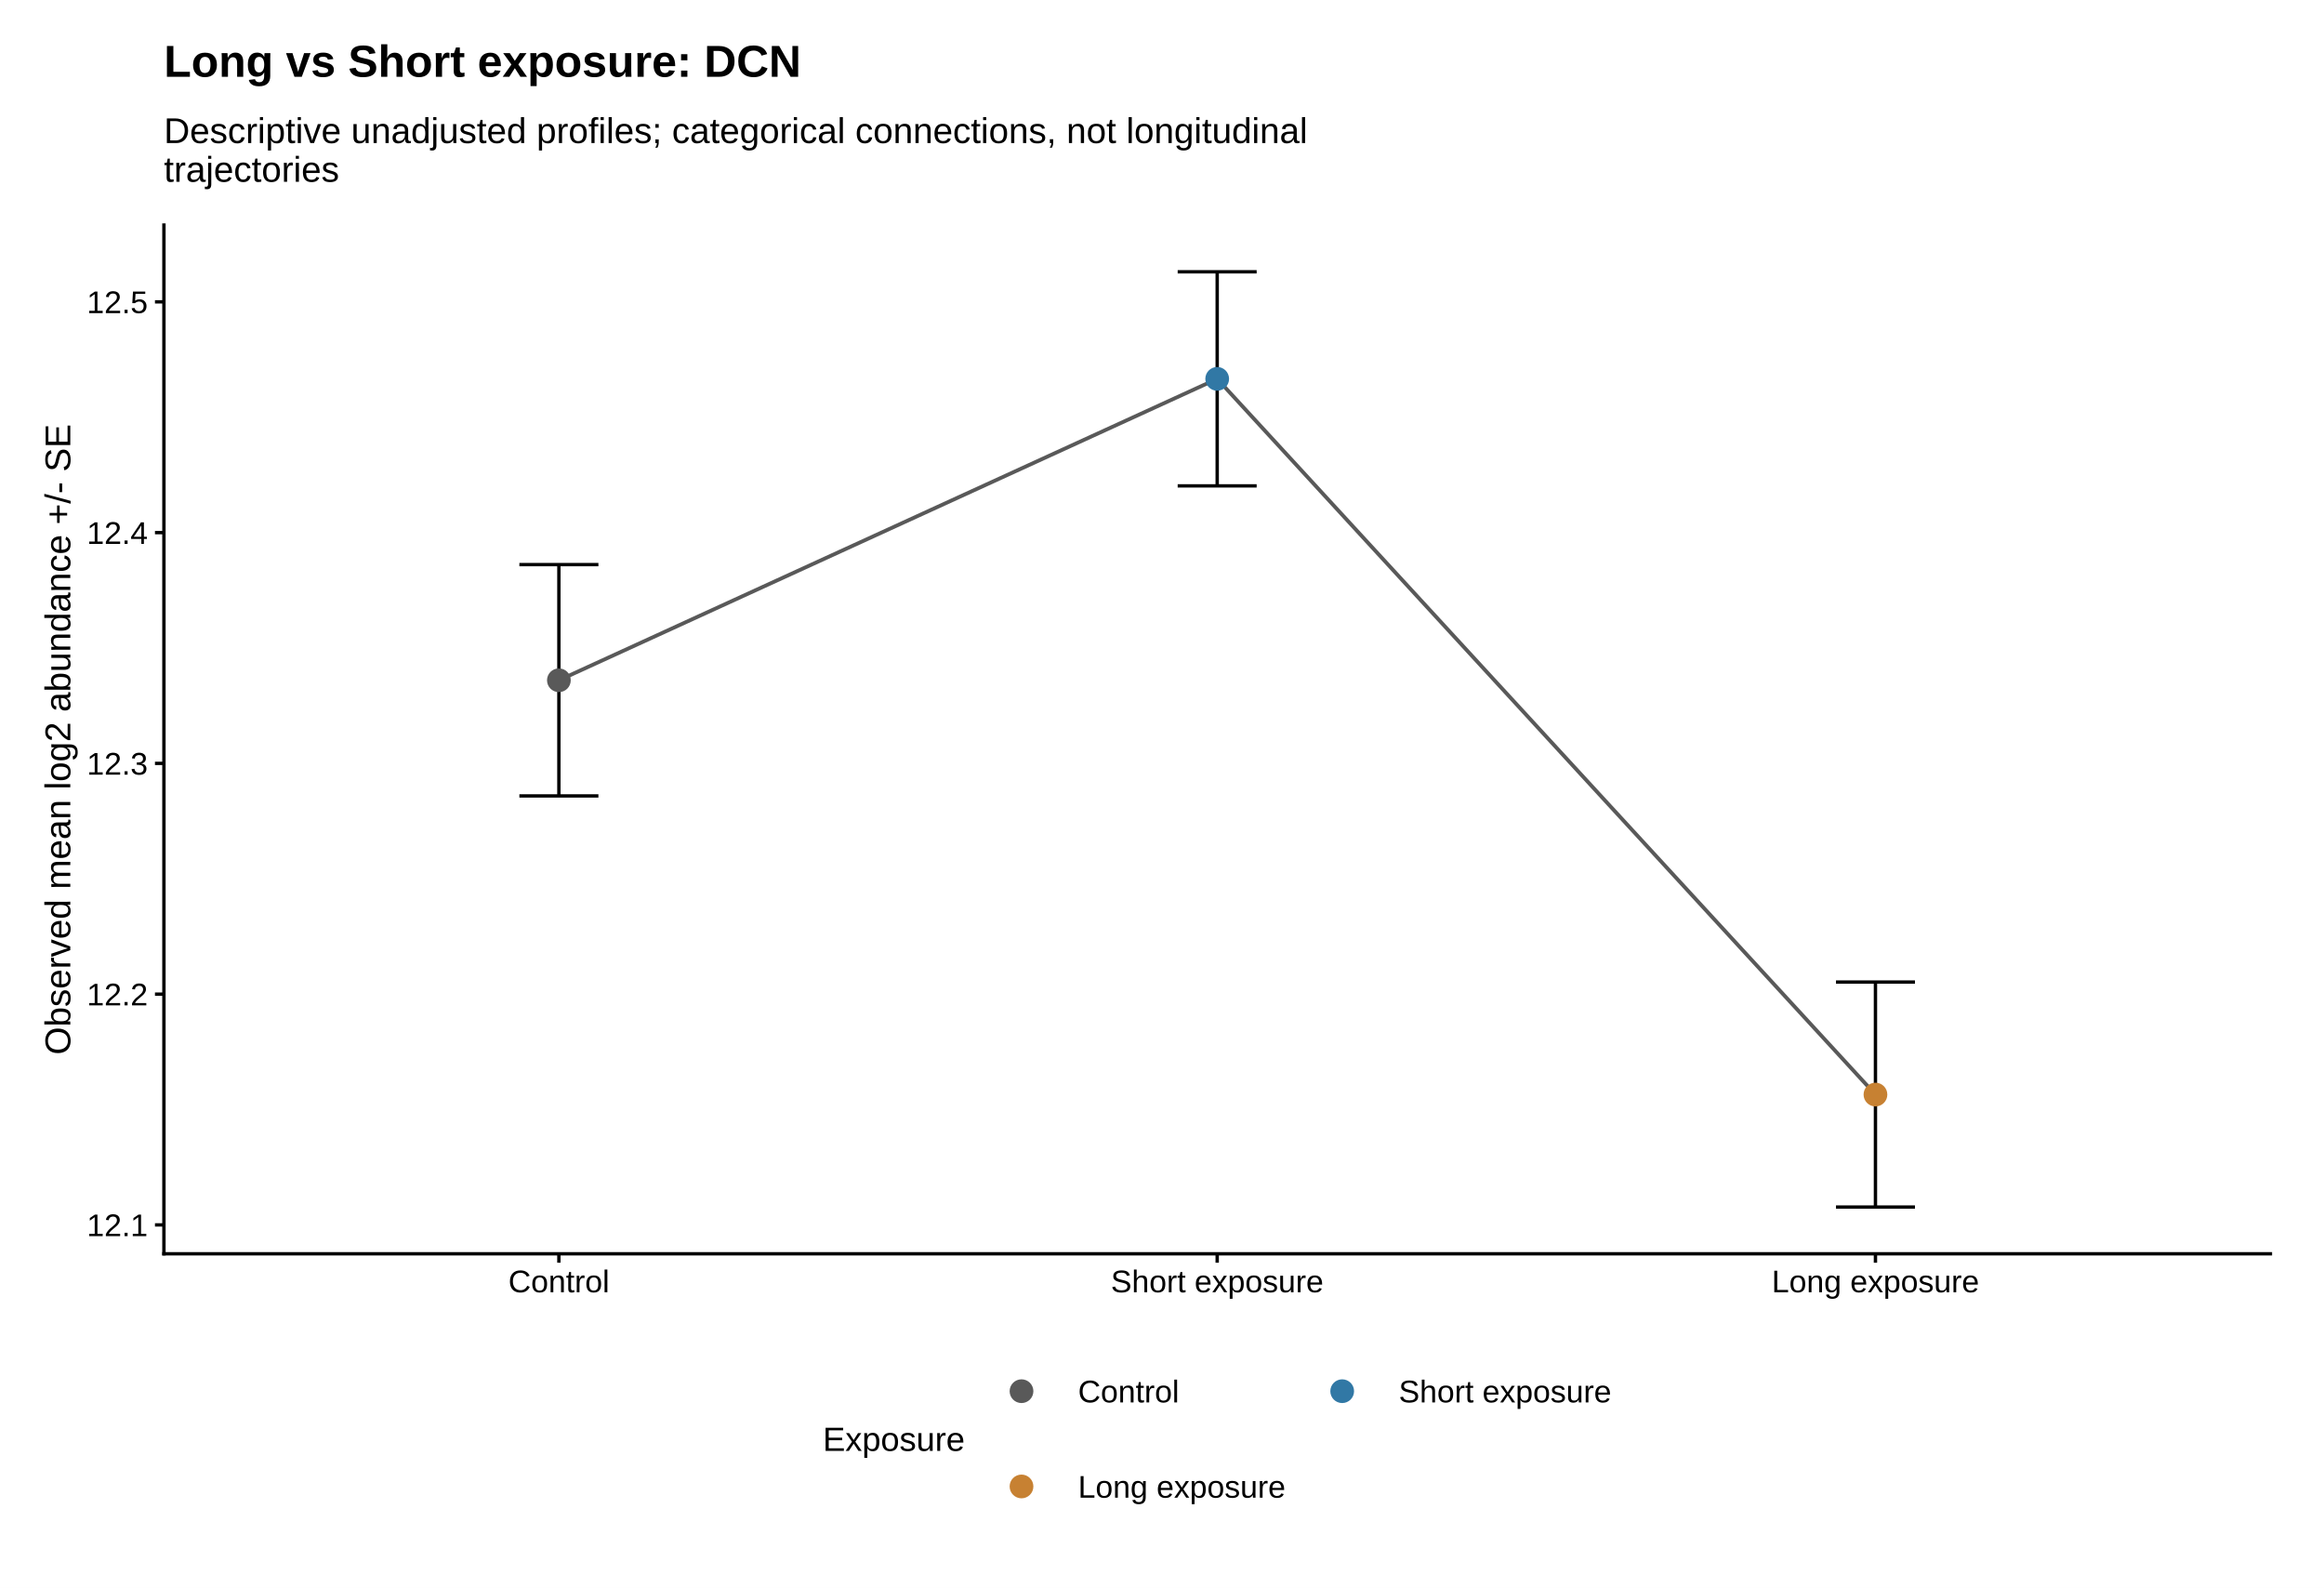
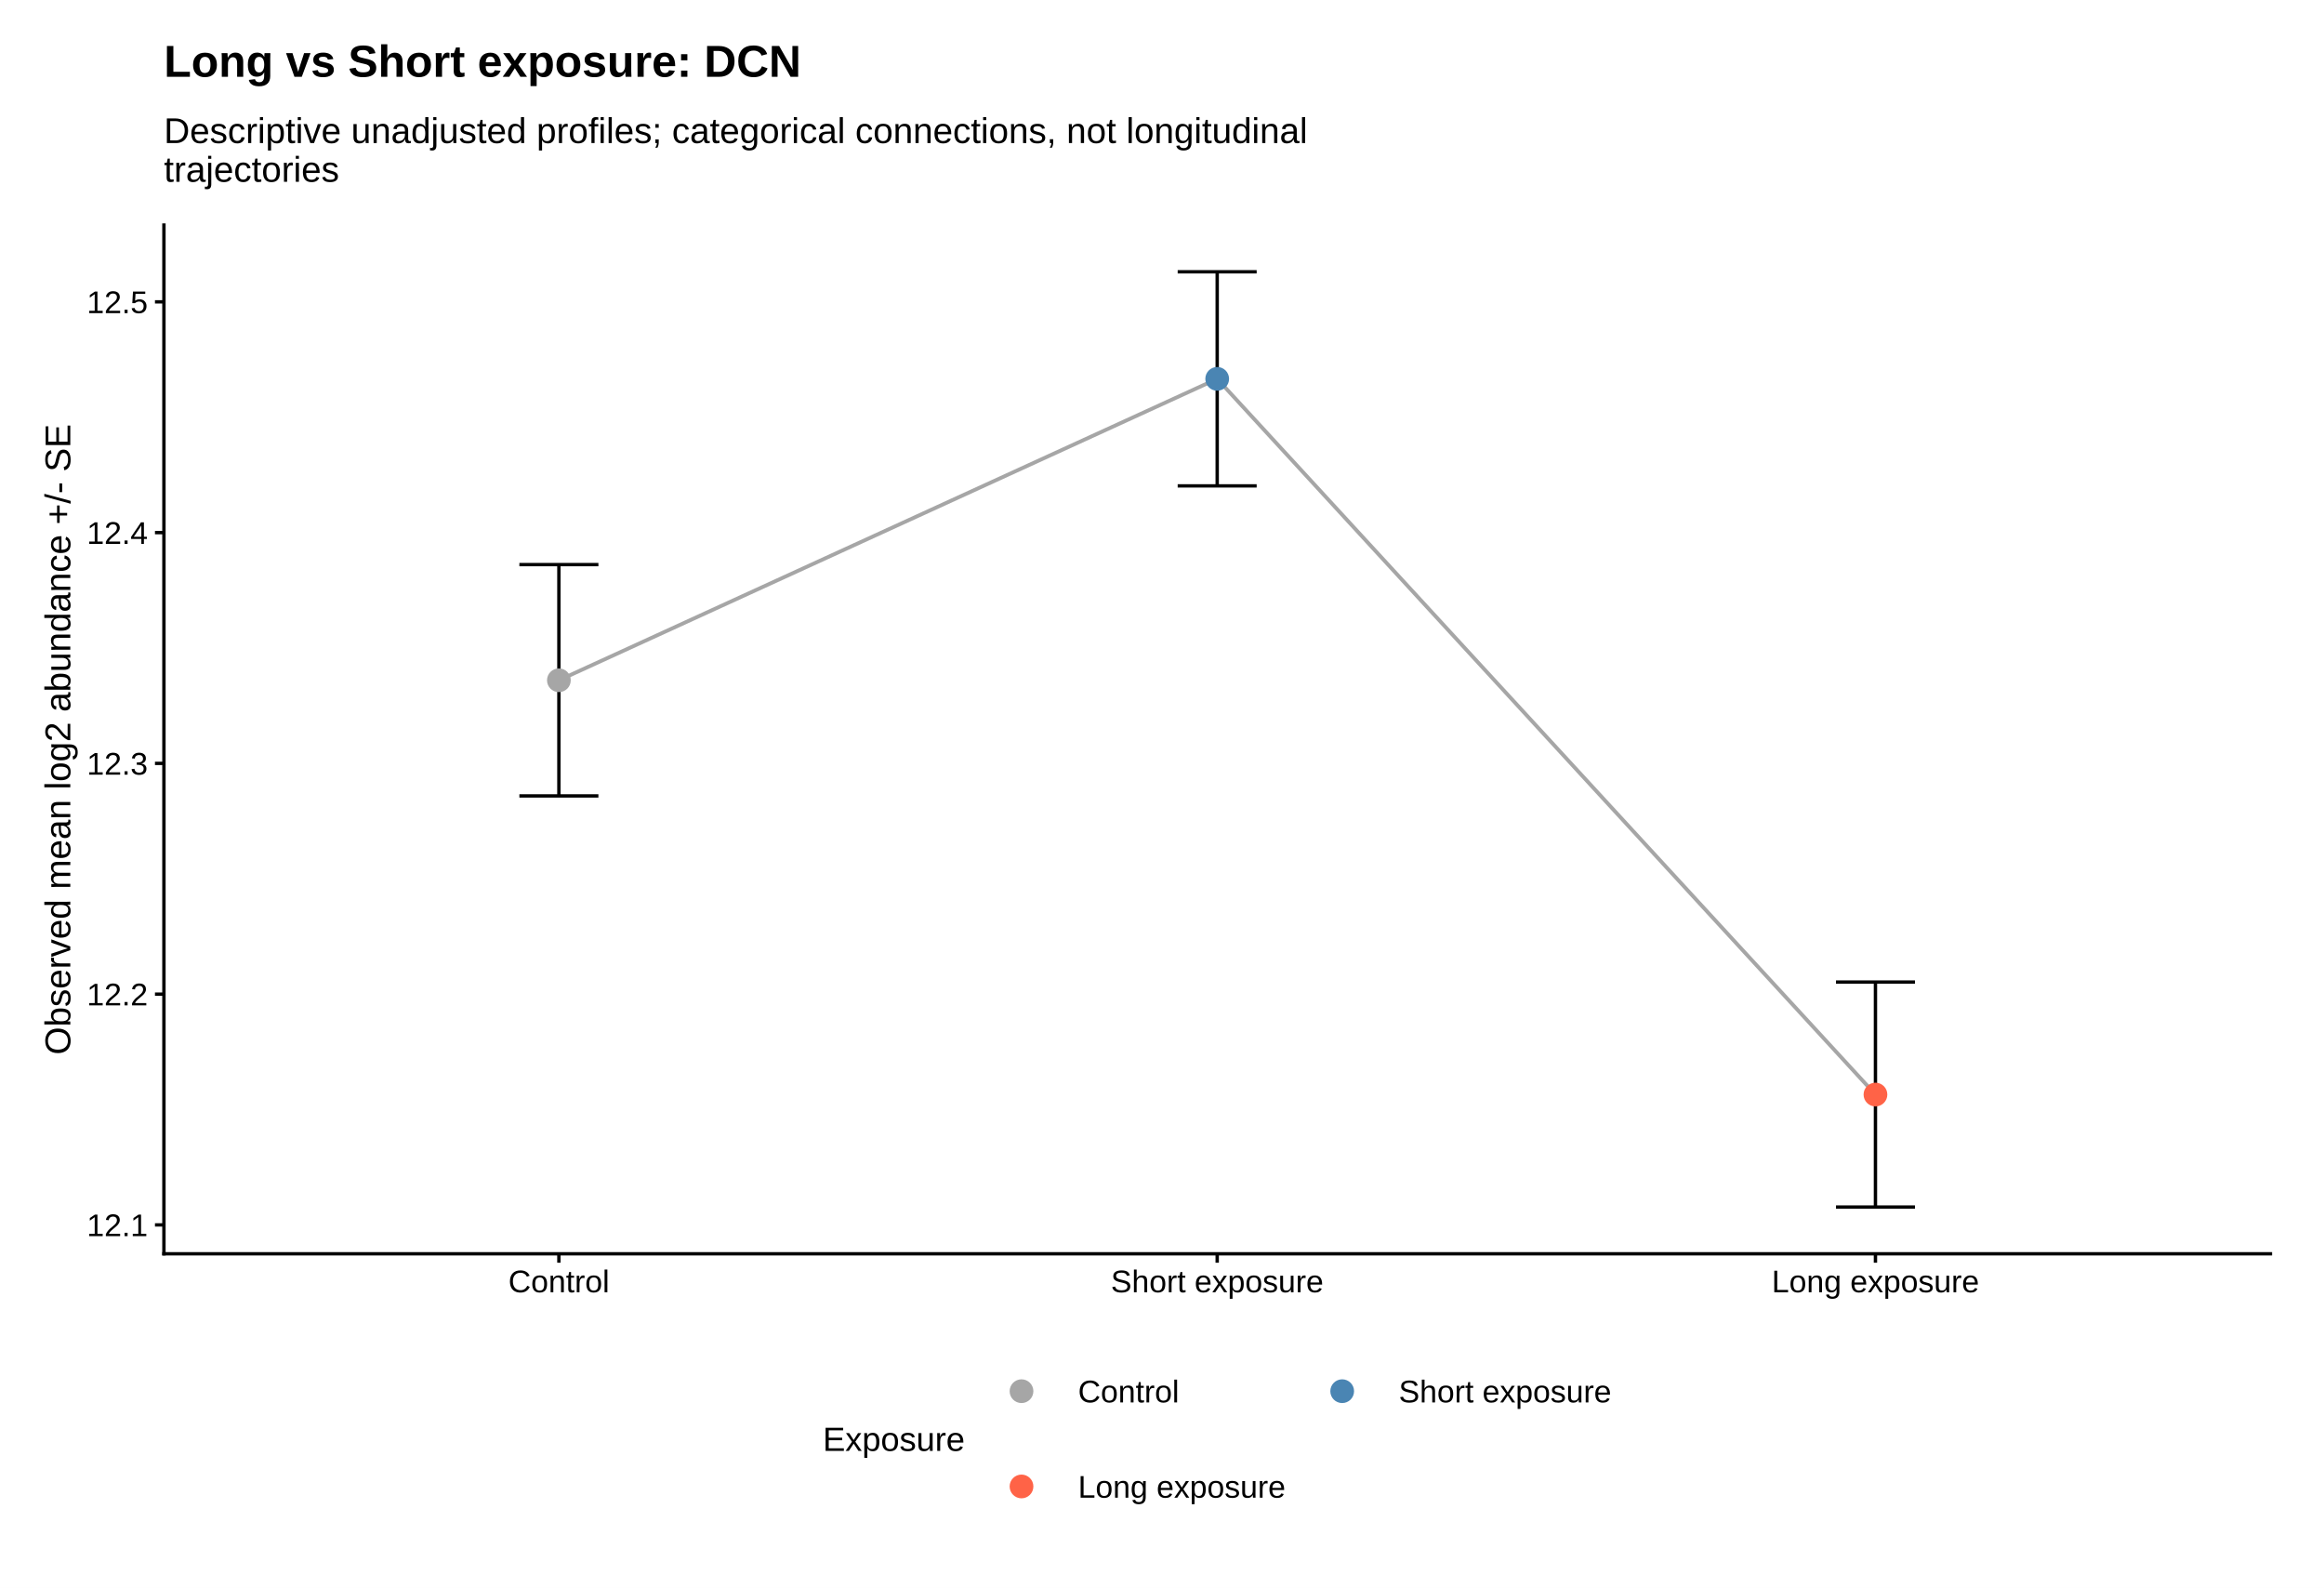
<svg xmlns="http://www.w3.org/2000/svg" class="svglite" width="518.74pt" height="354.33pt" viewBox="0 0 518.74 354.33">
  <defs>
    <style type="text/css">
    .svglite line, .svglite polyline, .svglite polygon, .svglite path, .svglite rect, .svglite circle {
      fill: none;
      stroke: #000000;
      stroke-linecap: round;
      stroke-linejoin: round;
      stroke-miterlimit: 10.00;
    }
    .svglite text {
      white-space: pre;
    }
  </style>
  </defs>
  <rect width="100%" height="100%" style="stroke: none; fill: #FFFFFF;" />
  <defs>
    <clipPath id="cpMC4wMHw1MTguNzR8MC4wMHwzNTQuMzM=">
      <rect x="0.00" y="0.00" width="518.74" height="354.33" />
    </clipPath>
  </defs>
  <g clip-path="url(#cpMC4wMHw1MTguNzR8MC4wMHwzNTQuMzM=)">
    <rect x="0.00" y="0.00" width="518.74" height="354.33" style="stroke-width: 0.78; stroke: #FFFFFF; fill: #FFFFFF;" />
  </g>
  <defs>
    <clipPath id="cpMzYuNTl8NTA2Ljc4fDUwLjIzfDI3OS44Mg==">
      <rect x="36.59" y="50.23" width="470.20" height="229.59" />
    </clipPath>
  </defs>
  <g clip-path="url(#cpMzYuNTl8NTA2Ljc4fDUwLjIzfDI3OS44Mg==)">
    <rect x="36.59" y="50.23" width="470.20" height="229.59" style="stroke-width: 0.78; stroke: none; fill: #FFFFFF;" />
-     <polyline points="124.75,151.82 271.69,84.55 418.62,244.28 " style="stroke-width: 0.85; stroke: #595959; stroke-linecap: butt;" />
+     <polyline points="124.75,151.82 271.69,84.55 418.62,244.28 " style="stroke-width: 0.85; stroke: #A6A6A6; stroke-linecap: butt;" />
    <polyline points="115.93,126.00 133.57,126.00 " style="stroke-width: 0.75; stroke-linecap: butt;" />
    <polyline points="124.75,126.00 124.75,177.63 " style="stroke-width: 0.75; stroke-linecap: butt;" />
    <polyline points="115.93,177.63 133.57,177.63 " style="stroke-width: 0.75; stroke-linecap: butt;" />
    <polyline points="262.87,60.66 280.50,60.66 " style="stroke-width: 0.75; stroke-linecap: butt;" />
    <polyline points="271.69,60.66 271.69,108.44 " style="stroke-width: 0.75; stroke-linecap: butt;" />
    <polyline points="262.87,108.44 280.50,108.44 " style="stroke-width: 0.75; stroke-linecap: butt;" />
    <polyline points="409.81,219.17 427.44,219.17 " style="stroke-width: 0.75; stroke-linecap: butt;" />
    <polyline points="418.62,219.17 418.62,269.38 " style="stroke-width: 0.75; stroke-linecap: butt;" />
    <polyline points="409.81,269.38 427.44,269.38 " style="stroke-width: 0.75; stroke-linecap: butt;" />
-     <circle cx="124.75" cy="151.82" r="2.39" style="stroke-width: 0.52; stroke: #595959; fill: #595959;" />
-     <circle cx="271.69" cy="84.55" r="2.39" style="stroke-width: 0.52; stroke: #3178A5; fill: #3178A5;" />
-     <circle cx="418.62" cy="244.28" r="2.39" style="stroke-width: 0.52; stroke: #C78132; fill: #C78132;" />
+     <circle cx="124.75" cy="151.82" r="2.39" style="stroke-width: 0.52; stroke: #A6A6A6; fill: #A6A6A6;" />
+     <circle cx="271.69" cy="84.55" r="2.39" style="stroke-width: 0.52; stroke: #4A85B3; fill: #4A85B3;" />
+     <circle cx="418.62" cy="244.28" r="2.39" style="stroke-width: 0.52; stroke: #FF6347; fill: #FF6347;" />
  </g>
  <g clip-path="url(#cpMC4wMHw1MTguNzR8MC4wMHwzNTQuMzM=)">
    <polyline points="36.59,279.82 36.59,50.23 " style="stroke-width: 0.75; stroke-linecap: square;" />
    <text x="33.00" y="275.88" text-anchor="end" style="font-size: 7.00px; font-family: &quot;Arial&quot;;" textLength="13.63px" lengthAdjust="spacingAndGlyphs">12.1</text>
    <text x="33.00" y="224.38" text-anchor="end" style="font-size: 7.00px; font-family: &quot;Arial&quot;;" textLength="13.63px" lengthAdjust="spacingAndGlyphs">12.2</text>
    <text x="33.00" y="172.88" text-anchor="end" style="font-size: 7.00px; font-family: &quot;Arial&quot;;" textLength="13.63px" lengthAdjust="spacingAndGlyphs">12.3</text>
    <text x="33.00" y="121.38" text-anchor="end" style="font-size: 7.00px; font-family: &quot;Arial&quot;;" textLength="13.63px" lengthAdjust="spacingAndGlyphs">12.4</text>
    <text x="33.00" y="69.88" text-anchor="end" style="font-size: 7.00px; font-family: &quot;Arial&quot;;" textLength="13.63px" lengthAdjust="spacingAndGlyphs">12.5</text>
    <polyline points="34.59,273.37 36.59,273.37 " style="stroke-width: 0.75; stroke-linecap: butt;" />
    <polyline points="34.59,221.87 36.59,221.87 " style="stroke-width: 0.75; stroke-linecap: butt;" />
    <polyline points="34.59,170.37 36.59,170.37 " style="stroke-width: 0.75; stroke-linecap: butt;" />
    <polyline points="34.59,118.87 36.59,118.87 " style="stroke-width: 0.75; stroke-linecap: butt;" />
    <polyline points="34.59,67.37 36.59,67.37 " style="stroke-width: 0.75; stroke-linecap: butt;" />
    <polyline points="36.59,279.82 506.78,279.82 " style="stroke-width: 0.75; stroke-linecap: square;" />
    <polyline points="124.75,281.81 124.75,279.82 " style="stroke-width: 0.75; stroke-linecap: butt;" />
    <polyline points="271.69,281.81 271.69,279.82 " style="stroke-width: 0.75; stroke-linecap: butt;" />
    <polyline points="418.62,281.81 418.62,279.82 " style="stroke-width: 0.75; stroke-linecap: butt;" />
    <text x="124.75" y="288.41" text-anchor="middle" style="font-size: 7.00px; font-family: &quot;Arial&quot;;" textLength="22.57px" lengthAdjust="spacingAndGlyphs">Control</text>
    <text x="271.69" y="288.41" text-anchor="middle" style="font-size: 7.00px; font-family: &quot;Arial&quot;;" textLength="47.48px" lengthAdjust="spacingAndGlyphs">Short exposure</text>
    <text x="418.62" y="288.41" text-anchor="middle" style="font-size: 7.00px; font-family: &quot;Arial&quot;;" textLength="46.33px" lengthAdjust="spacingAndGlyphs">Long exposure</text>
    <text transform="translate(15.69,165.02) rotate(-90)" text-anchor="middle" style="font-size: 8.00px; font-family: &quot;Arial&quot;;" textLength="140.78px" lengthAdjust="spacingAndGlyphs">Observed mean log2 abundance +/- SE</text>
    <rect x="179.69" y="297.85" width="184.00" height="46.52" style="stroke-width: 0.78; stroke: none; fill: #FFFFFF;" />
    <text x="183.67" y="323.80" style="font-size: 7.50px; font-family: &quot;Arial&quot;;" textLength="31.71px" lengthAdjust="spacingAndGlyphs">Exposure</text>
    <rect x="219.37" y="301.84" width="17.28" height="17.28" style="stroke-width: 0.78; stroke: none; fill: #FFFFFF;" />
-     <circle cx="228.01" cy="310.48" r="2.39" style="stroke-width: 0.52; stroke: #595959; fill: #595959;" />
+     <circle cx="228.01" cy="310.48" r="2.39" style="stroke-width: 0.52; stroke: #A6A6A6; fill: #A6A6A6;" />
    <rect x="290.95" y="301.84" width="17.28" height="17.28" style="stroke-width: 0.78; stroke: none; fill: #FFFFFF;" />
-     <circle cx="299.59" cy="310.48" r="2.39" style="stroke-width: 0.52; stroke: #3178A5; fill: #3178A5;" />
+     <circle cx="299.59" cy="310.48" r="2.39" style="stroke-width: 0.52; stroke: #4A85B3; fill: #4A85B3;" />
    <rect x="219.37" y="323.10" width="17.28" height="17.28" style="stroke-width: 0.78; stroke: none; fill: #FFFFFF;" />
-     <circle cx="228.01" cy="331.74" r="2.39" style="stroke-width: 0.52; stroke: #C78132; fill: #C78132;" />
+     <circle cx="228.01" cy="331.74" r="2.39" style="stroke-width: 0.52; stroke: #FF6347; fill: #FF6347;" />
    <text x="240.63" y="312.98" style="font-size: 7.00px; font-family: &quot;Arial&quot;;" textLength="22.57px" lengthAdjust="spacingAndGlyphs">Control</text>
    <text x="312.21" y="312.98" style="font-size: 7.00px; font-family: &quot;Arial&quot;;" textLength="47.48px" lengthAdjust="spacingAndGlyphs">Short exposure</text>
    <text x="240.63" y="334.25" style="font-size: 7.00px; font-family: &quot;Arial&quot;;" textLength="46.33px" lengthAdjust="spacingAndGlyphs">Long exposure</text>
    <text x="36.59" y="31.93" style="font-size: 8.00px; font-family: &quot;Arial&quot;;" textLength="255.35px" lengthAdjust="spacingAndGlyphs">Descriptive unadjusted profiles; categorical connections, not longitudinal</text>
    <text x="36.59" y="40.57" style="font-size: 8.00px; font-family: &quot;Arial&quot;;" textLength="39.14px" lengthAdjust="spacingAndGlyphs">trajectories</text>
    <text x="36.59" y="17.13" style="font-size: 10.00px; font-weight: bold; font-family: &quot;Arial&quot;;" textLength="142.25px" lengthAdjust="spacingAndGlyphs">Long vs Short exposure: DCN</text>
  </g>
</svg>
